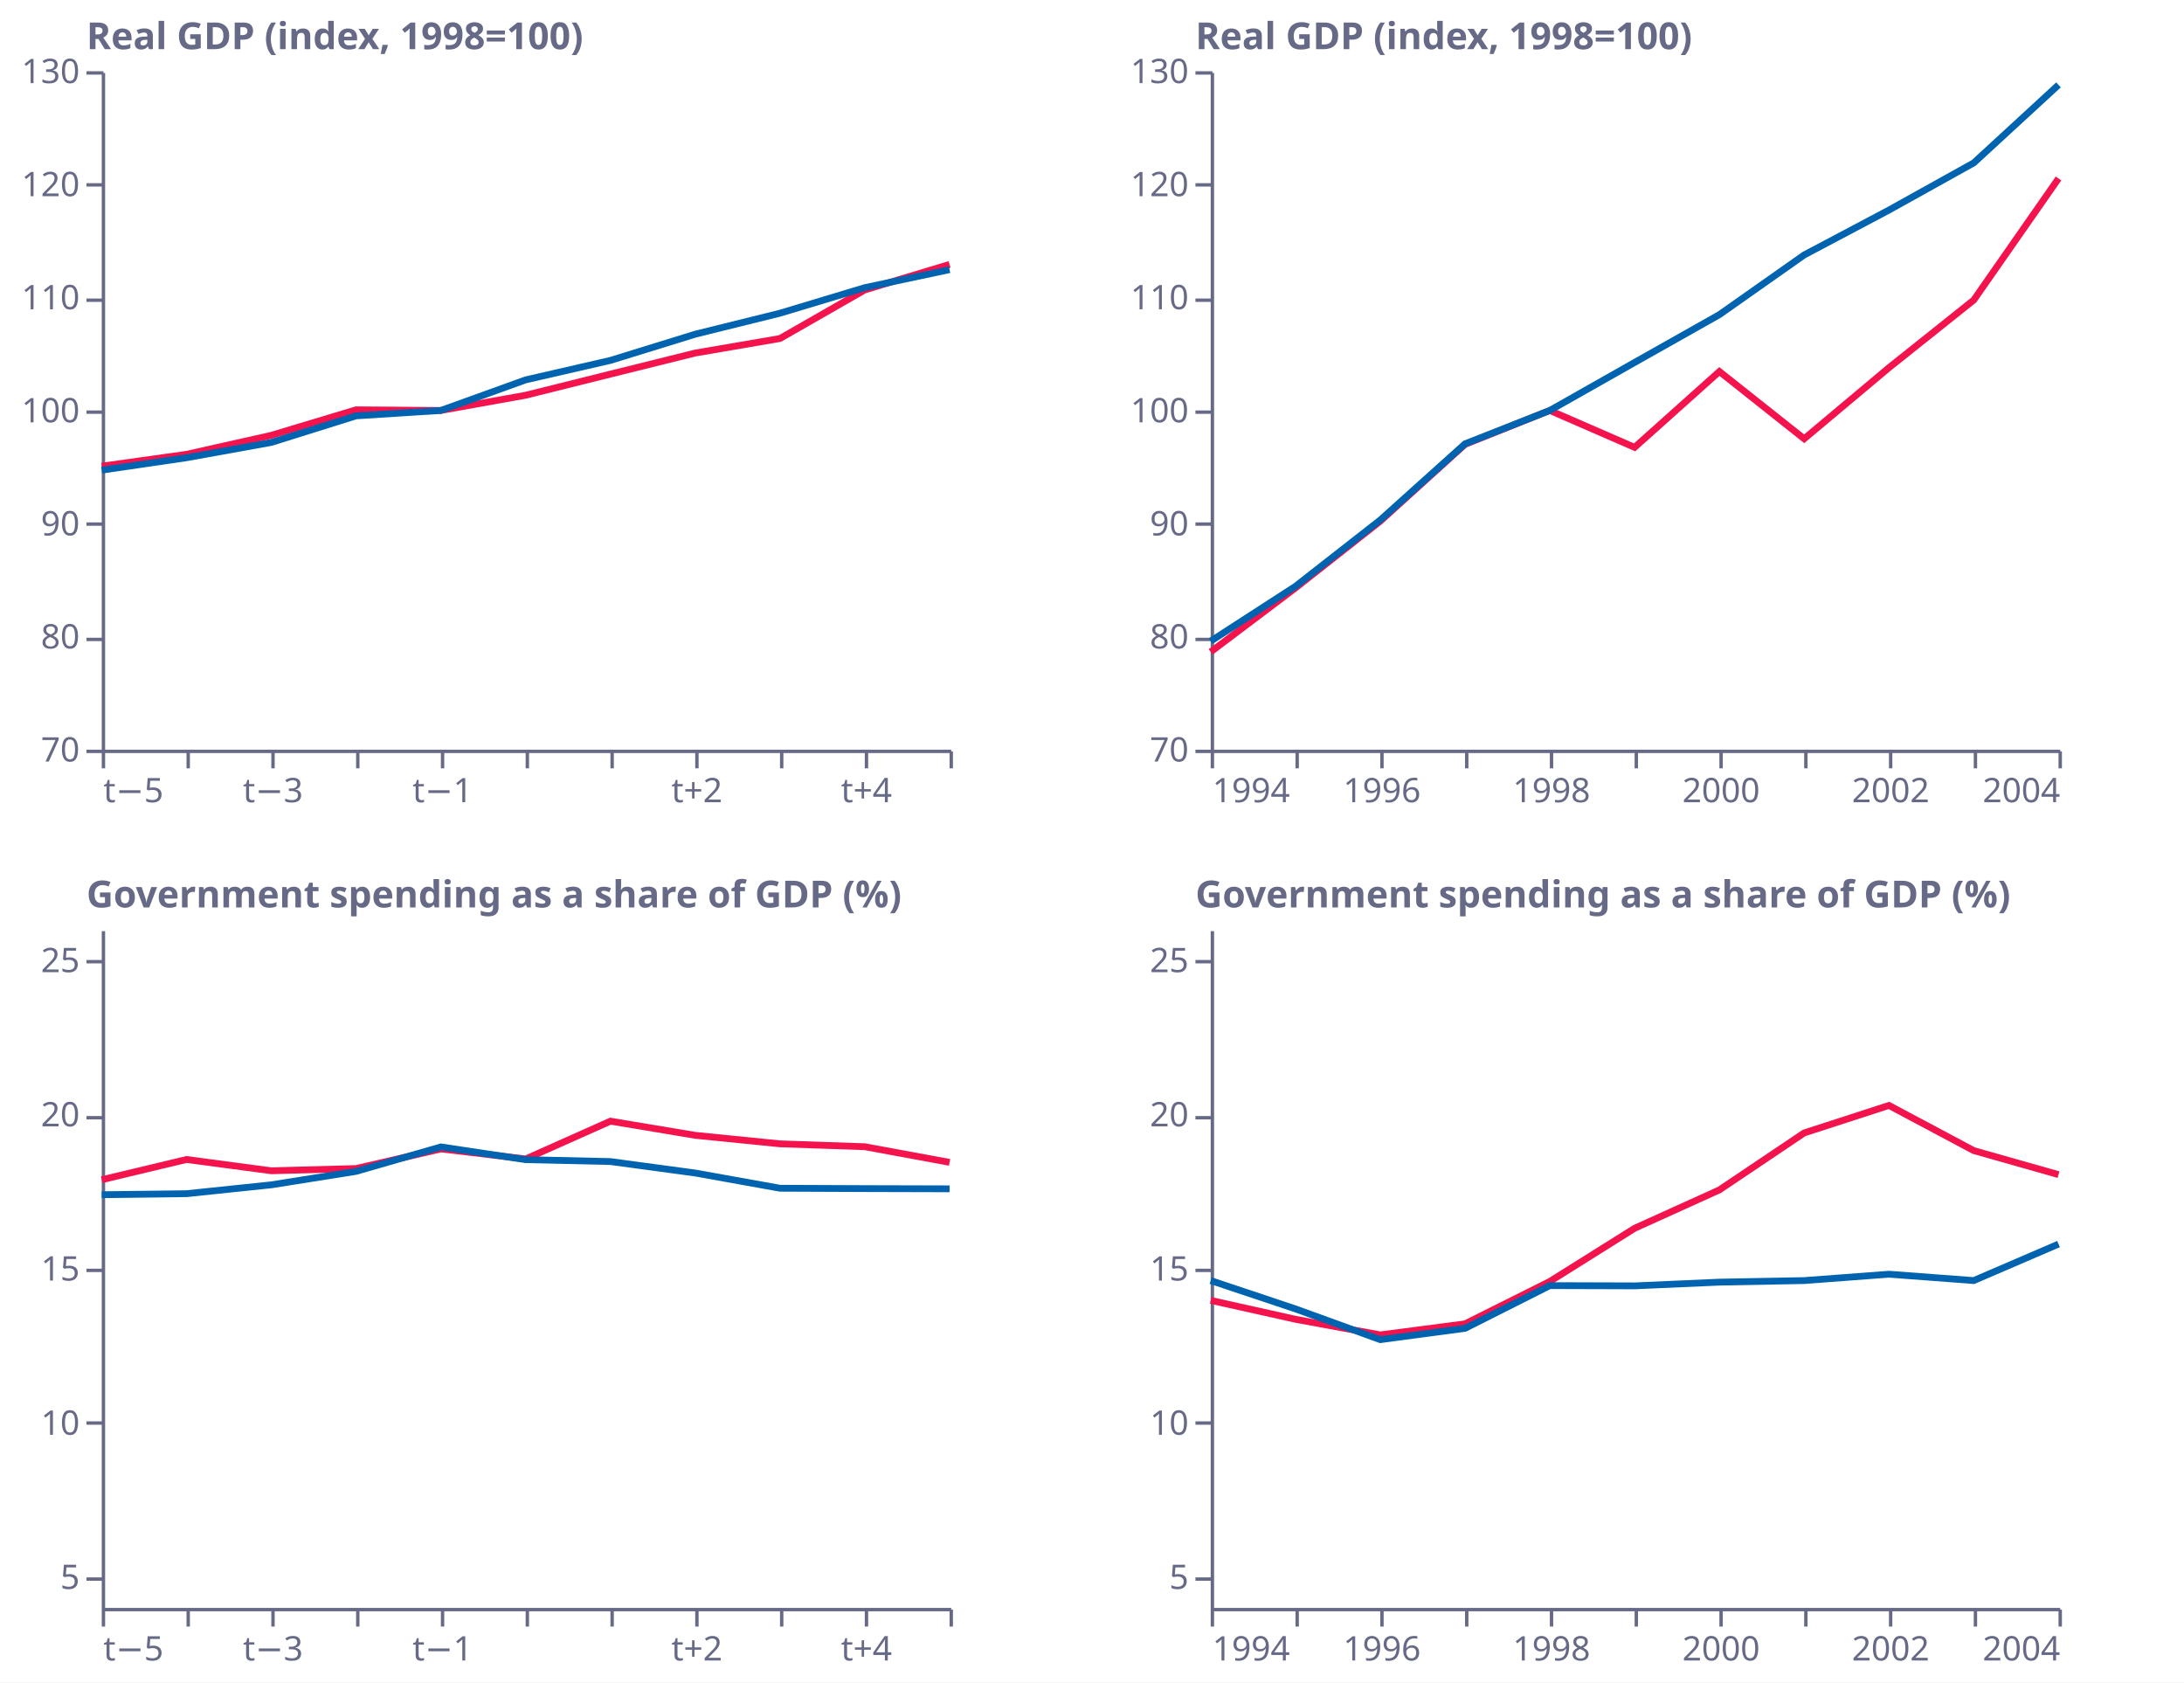
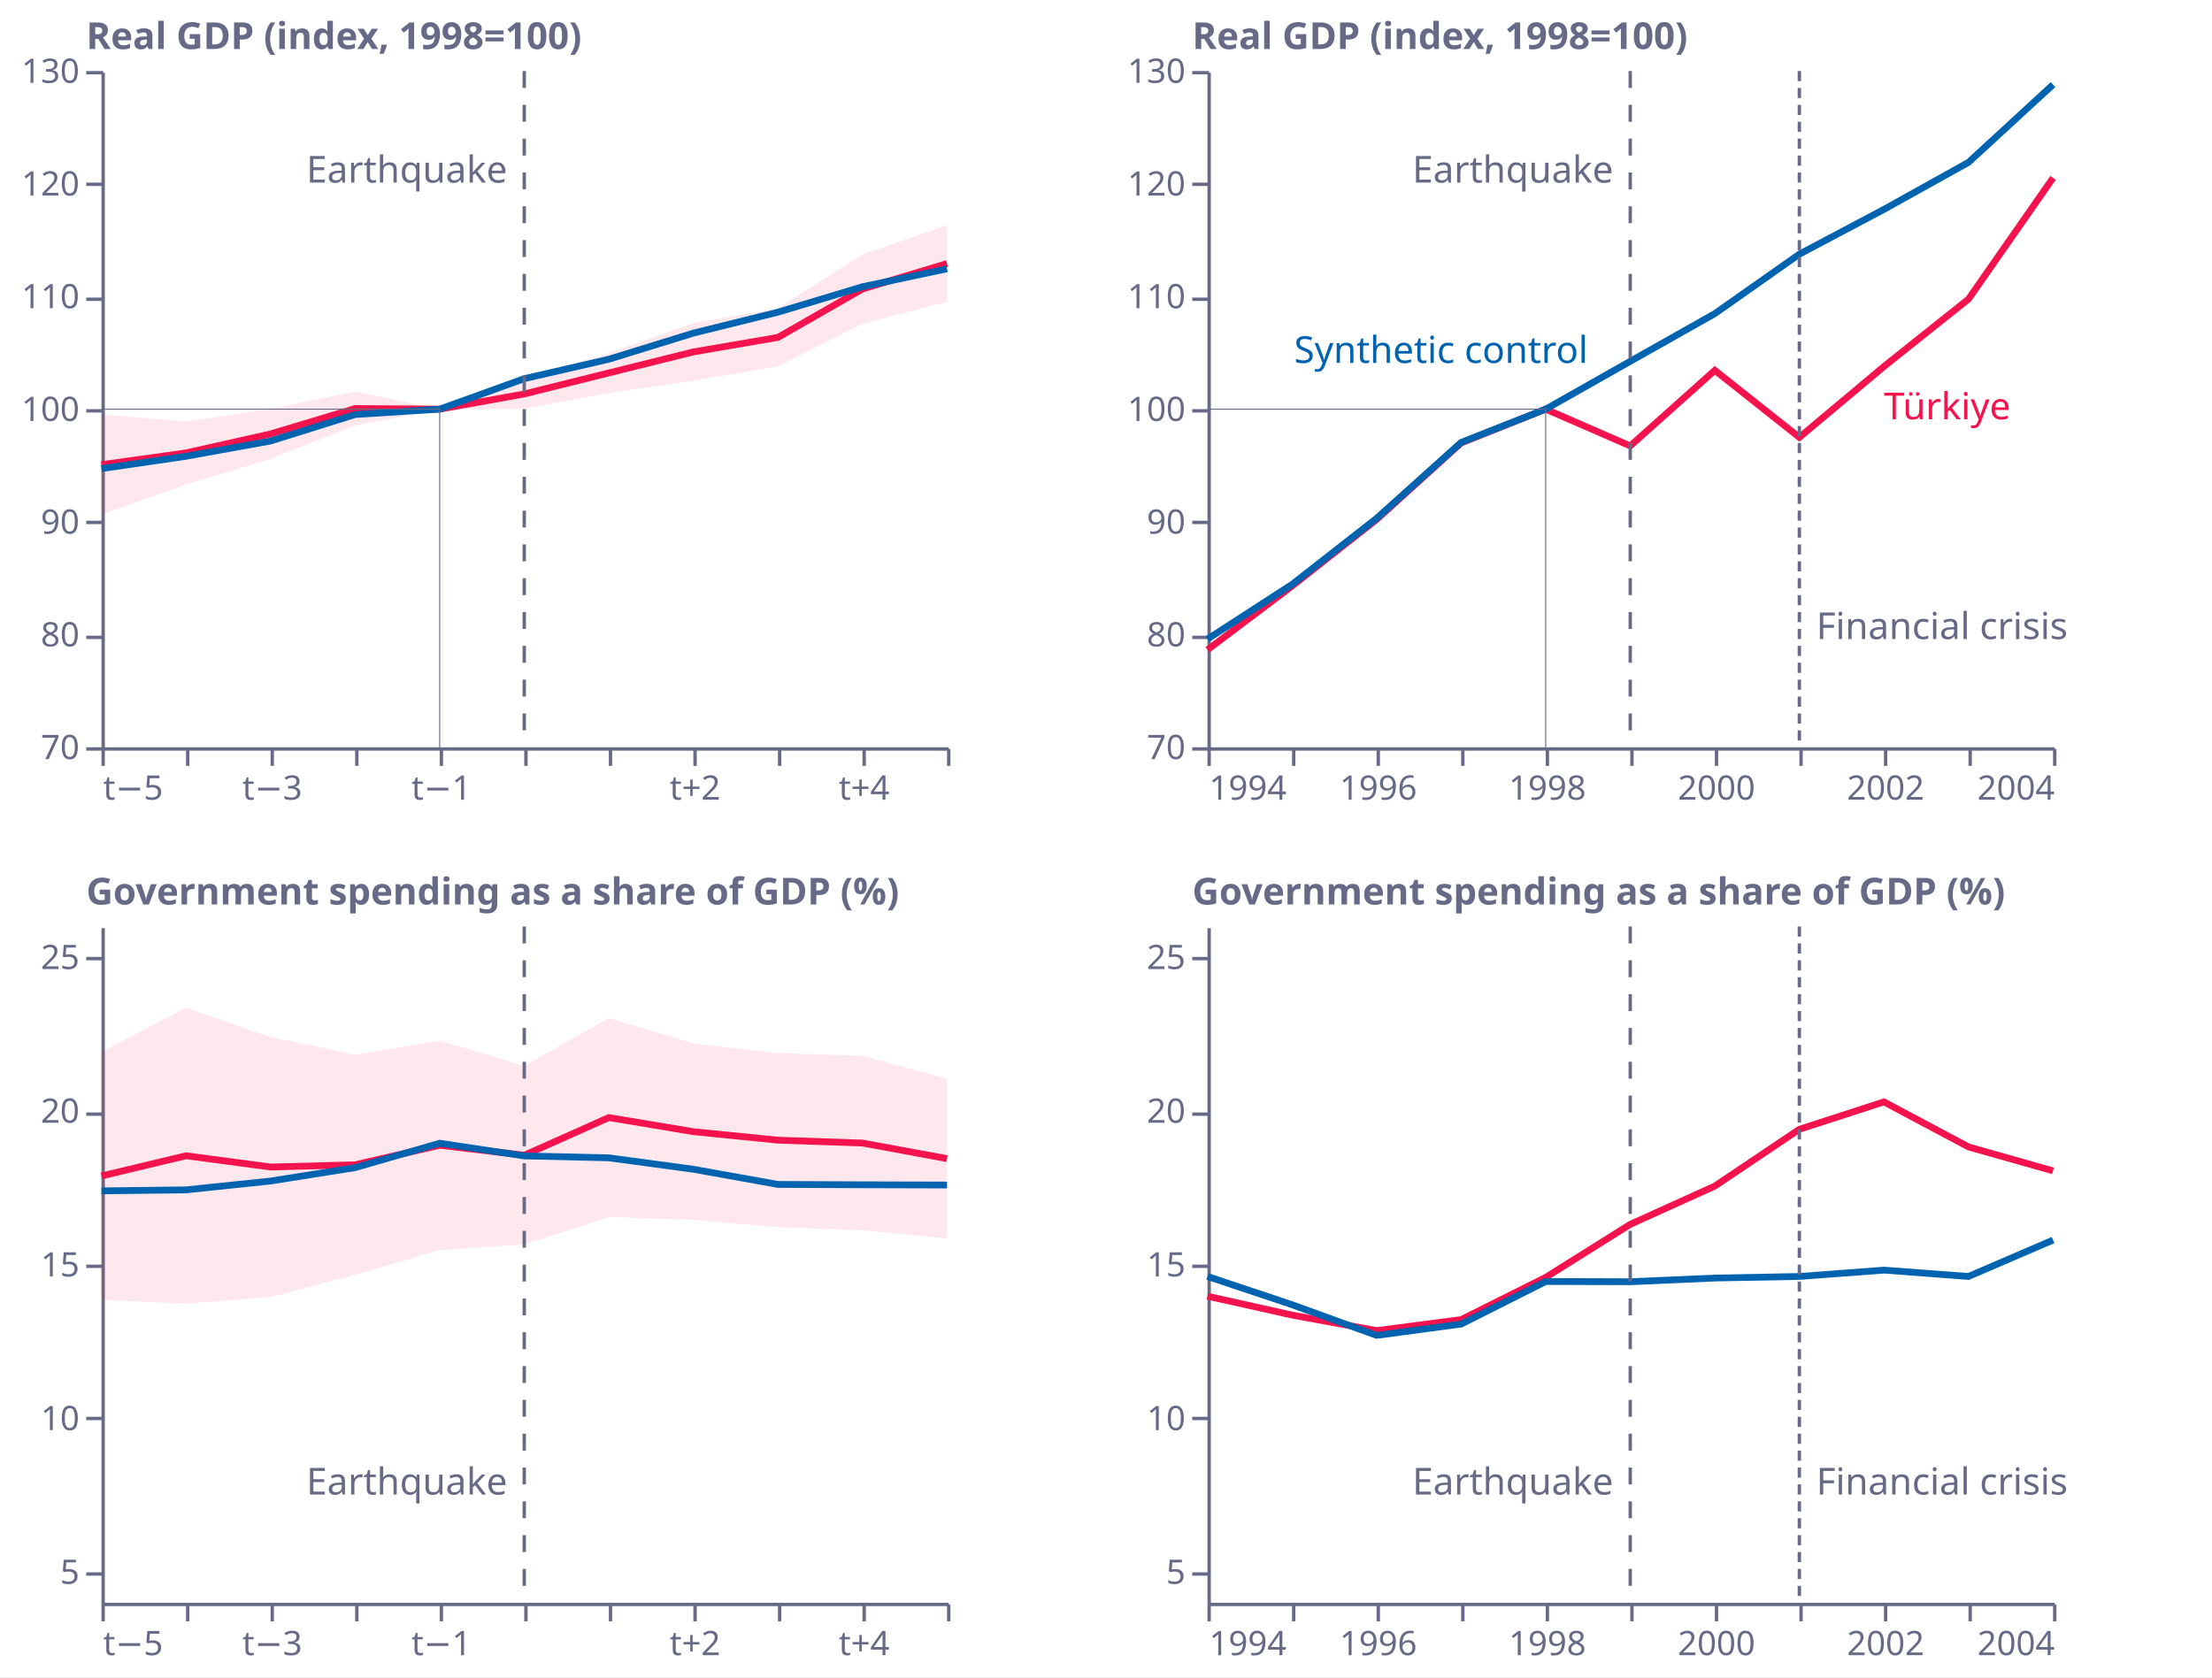
- <svg xmlns="http://www.w3.org/2000/svg" version="1.1" class="marks" width="644" height="496" viewBox="0 0 644 496">
-   <rect width="644" height="496" fill="white" />
+ <svg xmlns="http://www.w3.org/2000/svg" version="1.1" class="marks" width="654" height="496" viewBox="0 0 654 496">
+   <rect width="654" height="496" fill="white" />
  <g fill="none" stroke-miterlimit="10" transform="translate(30,21)">
    <g class="mark-group role-frame root" role="graphics-object" aria-roledescription="group mark container">
      <g transform="translate(0,0)">
        <path class="background" aria-hidden="true" d="M0,0h0v0h0Z" />
        <g>
          <g class="mark-group role-scope concat_0_group" role="graphics-object" aria-roledescription="group mark container">
            <g transform="translate(0,0)">
              <path class="background" aria-hidden="true" d="M0,0h0v0h0Z" />
              <g>
                <g class="mark-group role-scope concat_0_concat_0_group" role="graphics-object" aria-roledescription="group mark container">
                  <g transform="translate(0,0)">
                    <path class="background" aria-hidden="true" d="M0,0h250v200h-250Z" />
                    <g>
                      <g class="mark-group role-axis" role="graphics-symbol" aria-roledescription="axis" aria-label="X-axis for a linear scale with values from −5 to 5">
                        <g transform="translate(0.5,200.5)">
                          <path class="background" aria-hidden="true" d="M0,0h0v0h0Z" pointer-events="none" />
                          <g>
                            <g class="mark-rule role-axis-tick" pointer-events="none">
                              <line transform="translate(0,0)" x2="0" y2="5" stroke="#676A86" stroke-width="1" opacity="1" />
                              <line transform="translate(25,0)" x2="0" y2="5" stroke="#676A86" stroke-width="1" opacity="1" />
                              <line transform="translate(50,0)" x2="0" y2="5" stroke="#676A86" stroke-width="1" opacity="1" />
                              <line transform="translate(75,0)" x2="0" y2="5" stroke="#676A86" stroke-width="1" opacity="1" />
                              <line transform="translate(100,0)" x2="0" y2="5" stroke="#676A86" stroke-width="1" opacity="1" />
                              <line transform="translate(125,0)" x2="0" y2="5" stroke="#676A86" stroke-width="1" opacity="1" />
                              <line transform="translate(150,0)" x2="0" y2="5" stroke="#676A86" stroke-width="1" opacity="1" />
                              <line transform="translate(175,0)" x2="0" y2="5" stroke="#676A86" stroke-width="1" opacity="1" />
                              <line transform="translate(200,0)" x2="0" y2="5" stroke="#676A86" stroke-width="1" opacity="1" />
                              <line transform="translate(225,0)" x2="0" y2="5" stroke="#676A86" stroke-width="1" opacity="1" />
                              <line transform="translate(250,0)" x2="0" y2="5" stroke="#676A86" stroke-width="1" opacity="1" />
                            </g>
                            <g class="mark-text role-axis-label" pointer-events="none">
                              <text text-anchor="start" transform="translate(0,15)" font-family="sans-serif" font-size="10px" fill="#676A86" opacity="1">t−5</text>
                              <text text-anchor="middle" transform="translate(25,15)" font-family="sans-serif" font-size="10px" fill="#676A86" opacity="0">t−4</text>
                              <text text-anchor="middle" transform="translate(50,15)" font-family="sans-serif" font-size="10px" fill="#676A86" opacity="1">t−3</text>
                              <text text-anchor="middle" transform="translate(75,15)" font-family="sans-serif" font-size="10px" fill="#676A86" opacity="0">t−2</text>
                              <text text-anchor="middle" transform="translate(100,15)" font-family="sans-serif" font-size="10px" fill="#676A86" opacity="1">t−1</text>
                              <text text-anchor="middle" transform="translate(125,15)" font-family="sans-serif" font-size="10px" fill="#676A86" opacity="1" />
                              <text text-anchor="middle" transform="translate(150,15)" font-family="sans-serif" font-size="10px" fill="#676A86" opacity="0">t+1</text>
                              <text text-anchor="middle" transform="translate(175,15)" font-family="sans-serif" font-size="10px" fill="#676A86" opacity="1">t+2</text>
                              <text text-anchor="middle" transform="translate(200,15)" font-family="sans-serif" font-size="10px" fill="#676A86" opacity="0">t+3</text>
                              <text text-anchor="middle" transform="translate(225,15)" font-family="sans-serif" font-size="10px" fill="#676A86" opacity="1">t+4</text>
                              <text text-anchor="end" transform="translate(250,15)" font-family="sans-serif" font-size="10px" fill="#676A86" opacity="0">t+5</text>
                            </g>
                            <g class="mark-rule role-axis-domain" pointer-events="none">
                              <line transform="translate(0,0)" x2="250" y2="0" stroke="#676A86" stroke-width="1" opacity="1" />
                            </g>
                          </g>
                          <path class="foreground" aria-hidden="true" d="" pointer-events="none" display="none" />
                        </g>
                      </g>
                      <g class="mark-group role-axis" role="graphics-symbol" aria-roledescription="axis" aria-label="Y-axis titled 'Real GDP (index, 1998=100)' for a linear scale with values from 70 to 130">
                        <g transform="translate(0.5,0.5)">
                          <path class="background" aria-hidden="true" d="M0,0h0v0h0Z" pointer-events="none" />
                          <g>
                            <g class="mark-rule role-axis-tick" pointer-events="none">
                              <line transform="translate(0,200)" x2="-5" y2="0" stroke="#676A86" stroke-width="1" opacity="1" />
                              <line transform="translate(0,167)" x2="-5" y2="0" stroke="#676A86" stroke-width="1" opacity="1" />
                              <line transform="translate(0,133)" x2="-5" y2="0" stroke="#676A86" stroke-width="1" opacity="1" />
                              <line transform="translate(0,100)" x2="-5" y2="0" stroke="#676A86" stroke-width="1" opacity="1" />
                              <line transform="translate(0,67)" x2="-5" y2="0" stroke="#676A86" stroke-width="1" opacity="1" />
                              <line transform="translate(0,33)" x2="-5" y2="0" stroke="#676A86" stroke-width="1" opacity="1" />
                              <line transform="translate(0,0)" x2="-5" y2="0" stroke="#676A86" stroke-width="1" opacity="1" />
                            </g>
                            <g class="mark-text role-axis-label" pointer-events="none">
                              <text text-anchor="end" transform="translate(-7,203)" font-family="sans-serif" font-size="10px" fill="#676A86" opacity="1">70</text>
                              <text text-anchor="end" transform="translate(-7,169.6667)" font-family="sans-serif" font-size="10px" fill="#676A86" opacity="1">80</text>
                              <text text-anchor="end" transform="translate(-7,136.3333)" font-family="sans-serif" font-size="10px" fill="#676A86" opacity="1">90</text>
                              <text text-anchor="end" transform="translate(-7,103)" font-family="sans-serif" font-size="10px" fill="#676A86" opacity="1">100</text>
                              <text text-anchor="end" transform="translate(-7,69.66667)" font-family="sans-serif" font-size="10px" fill="#676A86" opacity="1">110</text>
                              <text text-anchor="end" transform="translate(-7,36.33333)" font-family="sans-serif" font-size="10px" fill="#676A86" opacity="1">120</text>
                              <text text-anchor="end" transform="translate(-7,3)" font-family="sans-serif" font-size="10px" fill="#676A86" opacity="1">130</text>
                            </g>
                            <g class="mark-rule role-axis-domain" pointer-events="none">
                              <line transform="translate(0,200)" x2="0" y2="-200" stroke="#676A86" stroke-width="1" opacity="1" />
                            </g>
                            <g class="mark-text role-axis-title" pointer-events="none">
                              <text text-anchor="start" transform="translate(-5,-7)" font-family="sans-serif" font-size="11px" font-weight="bold" fill="#676A86" opacity="1">Real GDP (index, 1998=100)</text>
                            </g>
                          </g>
                          <path class="foreground" aria-hidden="true" d="" pointer-events="none" display="none" />
                        </g>
                      </g>
-                       <g class="mark-line role-mark concat_0_concat_0_layer_0_marks" role="graphics-object" aria-roledescription="line mark container">
+                       <g class="mark-area role-mark concat_0_concat_0_layer_0_marks" role="graphics-object" aria-roledescription="area mark container">
+                         <path aria-label="d: −5; y1: 90.6307474894; y2: 99.5121886058" role="graphics-symbol" aria-roledescription="area mark" d="M0,131.231L25,122.231L50,114.732L75,104.813L100,100L125,99.898L150,95.179L175,91.624L200,87.362L225,74.698L250,68.282L250,45.599L225,54.241L200,70.214L175,74.52L150,83.396L125,91.13L100,100L75,94.803L50,99.923L25,103.636L0,101.626Z" fill="#F4134D" opacity="0.1" />
+                       </g>
+                       <g class="mark-line role-mark concat_0_concat_0_layer_1_marks" role="graphics-object" aria-roledescription="line mark container">
                        <path aria-label="d: −5; gdpt: 95.0714680476" role="graphics-symbol" aria-roledescription="line mark" d="M0,116.428L25,112.933L50,107.328L75,99.808L100,100L125,95.514L150,89.287L175,83.072L200,78.788L225,64.469L250,56.941" stroke="#F4134D" stroke-width="2" />
                      </g>
-                       <g class="mark-line role-mark concat_0_concat_0_layer_1_marks" role="graphics-object" aria-roledescription="line mark container">
+                       <g class="mark-line role-mark concat_0_concat_0_layer_2_marks" role="graphics-object" aria-roledescription="line mark container">
                        <path aria-label="d: −5; gdps: 94.721930223" role="graphics-symbol" aria-roledescription="line mark" d="M0,117.594L25,113.939L50,109.422L75,101.59L100,100L125,90.985L150,85.244L175,77.52L200,71.328L225,63.8L250,58.488" stroke="#0063AF" stroke-width="2" />
+                       </g>
+                       <g class="mark-rule role-mark concat_0_concat_0_layer_3_marks" role="graphics-object" aria-roledescription="rule mark container">
+                         <line aria-label="d: 0" role="graphics-symbol" aria-roledescription="rule mark" transform="translate(125,0)" x2="0" y2="200" stroke="#676A86" stroke-dasharray="5,5" />
+                       </g>
+                       <g class="mark-text role-mark concat_0_concat_0_layer_4_marks" role="graphics-object" aria-roledescription="text mark container">
+                         <text aria-label="d: 0" role="graphics-symbol" aria-roledescription="text mark" text-anchor="end" transform="translate(120,33)" font-family="sans-serif" font-size="11px" fill="#676A86">Earthquake</text>
+                       </g>
+                       <g class="mark-line role-mark concat_0_concat_0_layer_5_marks" role="graphics-object" aria-roledescription="line mark container">
+                         <path aria-label="x: −5; y: 100" role="graphics-symbol" aria-roledescription="line mark" d="M0,100L100,100L100,200" stroke="#676A86" stroke-width="0.3" />
                      </g>
                    </g>
                    <path class="foreground" aria-hidden="true" d="" display="none" />
                  </g>
                </g>
                <g class="mark-group role-scope concat_0_concat_1_group" role="graphics-object" aria-roledescription="group mark container">
                  <g transform="translate(0,253)">
                    <path class="background" aria-hidden="true" d="M0,0h250v200h-250Z" />
                    <g>
                      <g class="mark-group role-axis" role="graphics-symbol" aria-roledescription="axis" aria-label="X-axis for a linear scale with values from −5 to 5">
                        <g transform="translate(0.5,200.5)">
                          <path class="background" aria-hidden="true" d="M0,0h0v0h0Z" pointer-events="none" />
                          <g>
                            <g class="mark-rule role-axis-tick" pointer-events="none">
                              <line transform="translate(0,0)" x2="0" y2="5" stroke="#676A86" stroke-width="1" opacity="1" />
                              <line transform="translate(25,0)" x2="0" y2="5" stroke="#676A86" stroke-width="1" opacity="1" />
                              <line transform="translate(50,0)" x2="0" y2="5" stroke="#676A86" stroke-width="1" opacity="1" />
                              <line transform="translate(75,0)" x2="0" y2="5" stroke="#676A86" stroke-width="1" opacity="1" />
                              <line transform="translate(100,0)" x2="0" y2="5" stroke="#676A86" stroke-width="1" opacity="1" />
                              <line transform="translate(125,0)" x2="0" y2="5" stroke="#676A86" stroke-width="1" opacity="1" />
                              <line transform="translate(150,0)" x2="0" y2="5" stroke="#676A86" stroke-width="1" opacity="1" />
                              <line transform="translate(175,0)" x2="0" y2="5" stroke="#676A86" stroke-width="1" opacity="1" />
                              <line transform="translate(200,0)" x2="0" y2="5" stroke="#676A86" stroke-width="1" opacity="1" />
                              <line transform="translate(225,0)" x2="0" y2="5" stroke="#676A86" stroke-width="1" opacity="1" />
                              <line transform="translate(250,0)" x2="0" y2="5" stroke="#676A86" stroke-width="1" opacity="1" />
                            </g>
                            <g class="mark-text role-axis-label" pointer-events="none">
                              <text text-anchor="start" transform="translate(0,15)" font-family="sans-serif" font-size="10px" fill="#676A86" opacity="1">t−5</text>
                              <text text-anchor="middle" transform="translate(25,15)" font-family="sans-serif" font-size="10px" fill="#676A86" opacity="0">t−4</text>
                              <text text-anchor="middle" transform="translate(50,15)" font-family="sans-serif" font-size="10px" fill="#676A86" opacity="1">t−3</text>
                              <text text-anchor="middle" transform="translate(75,15)" font-family="sans-serif" font-size="10px" fill="#676A86" opacity="0">t−2</text>
                              <text text-anchor="middle" transform="translate(100,15)" font-family="sans-serif" font-size="10px" fill="#676A86" opacity="1">t−1</text>
                              <text text-anchor="middle" transform="translate(125,15)" font-family="sans-serif" font-size="10px" fill="#676A86" opacity="1" />
                              <text text-anchor="middle" transform="translate(150,15)" font-family="sans-serif" font-size="10px" fill="#676A86" opacity="0">t+1</text>
                              <text text-anchor="middle" transform="translate(175,15)" font-family="sans-serif" font-size="10px" fill="#676A86" opacity="1">t+2</text>
                              <text text-anchor="middle" transform="translate(200,15)" font-family="sans-serif" font-size="10px" fill="#676A86" opacity="0">t+3</text>
                              <text text-anchor="middle" transform="translate(225,15)" font-family="sans-serif" font-size="10px" fill="#676A86" opacity="1">t+4</text>
                              <text text-anchor="end" transform="translate(250,15)" font-family="sans-serif" font-size="10px" fill="#676A86" opacity="0">t+5</text>
                            </g>
                            <g class="mark-rule role-axis-domain" pointer-events="none">
                              <line transform="translate(0,0)" x2="250" y2="0" stroke="#676A86" stroke-width="1" opacity="1" />
                            </g>
                          </g>
                          <path class="foreground" aria-hidden="true" d="" pointer-events="none" display="none" />
                        </g>
                      </g>
                      <g class="mark-group role-axis" role="graphics-symbol" aria-roledescription="axis" aria-label="Y-axis titled 'Government spending as a share of GDP (%)' for a linear scale with values from 4 to 26">
                        <g transform="translate(0.5,0.5)">
                          <path class="background" aria-hidden="true" d="M0,0h0v0h0Z" pointer-events="none" />
                          <g>
                            <g class="mark-rule role-axis-tick" pointer-events="none">
                              <line transform="translate(0,191)" x2="-5" y2="0" stroke="#676A86" stroke-width="1" opacity="1" />
                              <line transform="translate(0,145)" x2="-5" y2="0" stroke="#676A86" stroke-width="1" opacity="1" />
                              <line transform="translate(0,100)" x2="-5" y2="0" stroke="#676A86" stroke-width="1" opacity="1" />
                              <line transform="translate(0,55)" x2="-5" y2="0" stroke="#676A86" stroke-width="1" opacity="1" />
                              <line transform="translate(0,9)" x2="-5" y2="0" stroke="#676A86" stroke-width="1" opacity="1" />
                            </g>
                            <g class="mark-text role-axis-label" pointer-events="none">
                              <text text-anchor="end" transform="translate(-7,193.9091)" font-family="sans-serif" font-size="10px" fill="#676A86" opacity="1">5</text>
                              <text text-anchor="end" transform="translate(-7,148.4545)" font-family="sans-serif" font-size="10px" fill="#676A86" opacity="1">10</text>
                              <text text-anchor="end" transform="translate(-7,103)" font-family="sans-serif" font-size="10px" fill="#676A86" opacity="1">15</text>
                              <text text-anchor="end" transform="translate(-7,57.54545)" font-family="sans-serif" font-size="10px" fill="#676A86" opacity="1">20</text>
                              <text text-anchor="end" transform="translate(-7,12.09091)" font-family="sans-serif" font-size="10px" fill="#676A86" opacity="1">25</text>
                            </g>
                            <g class="mark-rule role-axis-domain" pointer-events="none">
                              <line transform="translate(0,200)" x2="0" y2="-200" stroke="#676A86" stroke-width="1" opacity="1" />
                            </g>
                            <g class="mark-text role-axis-title" pointer-events="none">
                              <text text-anchor="start" transform="translate(-5,-7)" font-family="sans-serif" font-size="11px" font-weight="bold" fill="#676A86" opacity="1">Government spending as a share of GDP (%)</text>
                            </g>
                          </g>
                          <path class="foreground" aria-hidden="true" d="" pointer-events="none" display="none" />
                        </g>
                      </g>
-                       <g class="mark-line role-mark concat_0_concat_1_layer_0_marks" role="graphics-object" aria-roledescription="line mark container">
+                       <g class="mark-area role-mark concat_0_concat_1_layer_0_marks" role="graphics-object" aria-roledescription="area mark container">
+                         <path aria-label="d: −5; y3: 13.8469737023; y4: 21.9212759286" role="graphics-symbol" aria-roledescription="area mark" d="M0,110.482L25,111.517L50,109.579L75,103.003L100,95.67L125,94.069L150,85.935L175,86.771L200,88.928L225,89.857L250,92.266L250,45.044L225,38.237L200,37.462L175,34.601L150,27.087L125,41.255L100,33.72L75,37.944L50,32.698L25,24.097L0,37.079Z" fill="#F4134D" opacity="0.1" />
+                       </g>
+                       <g class="mark-line role-mark concat_0_concat_1_layer_1_marks" role="graphics-object" aria-roledescription="line mark container">
                        <path aria-label="d: −5; govt: 17.8841248155" role="graphics-symbol" aria-roledescription="line mark" d="M0,73.781L25,67.807L50,71.138L75,70.474L100,64.695L125,67.662L150,56.511L175,60.686L200,63.195L225,64.047L250,68.655" stroke="#F4134D" stroke-width="2" />
                      </g>
-                       <g class="mark-line role-mark concat_0_concat_1_layer_1_marks" role="graphics-object" aria-roledescription="line mark container">
+                       <g class="mark-line role-mark concat_0_concat_1_layer_2_marks" role="graphics-object" aria-roledescription="line mark container">
                        <path aria-label="d: −5; govs: 17.3989981413" role="graphics-symbol" aria-roledescription="line mark" d="M0,78.191L25,77.891L50,75.281L75,71.315L100,64.106L125,67.857L150,68.419L175,71.796L200,76.286L225,76.39L250,76.456" stroke="#0063AF" stroke-width="2" />
+                       </g>
+                       <g class="mark-rule role-mark concat_0_concat_1_layer_3_marks" role="graphics-object" aria-roledescription="rule mark container">
+                         <line aria-label="d: 0" role="graphics-symbol" aria-roledescription="rule mark" transform="translate(125,0)" x2="0" y2="200" stroke="#676A86" stroke-dasharray="5,5" />
+                       </g>
+                       <g class="mark-text role-mark concat_0_concat_1_layer_4_marks" role="graphics-object" aria-roledescription="text mark container">
+                         <text aria-label="d: 0" role="graphics-symbol" aria-roledescription="text mark" text-anchor="end" transform="translate(120,168)" font-family="sans-serif" font-size="11px" fill="#676A86">Earthquake</text>
                      </g>
                    </g>
                    <path class="foreground" aria-hidden="true" d="" display="none" />
                  </g>
                </g>
              </g>
              <path class="foreground" aria-hidden="true" d="" display="none" />
            </g>
          </g>
          <g class="mark-group role-scope concat_1_group" role="graphics-object" aria-roledescription="group mark container">
            <g transform="translate(327,0)">
              <path class="background" aria-hidden="true" d="M0,0h0v0h0Z" />
              <g>
                <g class="mark-group role-scope concat_1_concat_0_group" role="graphics-object" aria-roledescription="group mark container">
                  <g transform="translate(0,0)">
                    <path class="background" aria-hidden="true" d="M0,0h250v200h-250Z" />
                    <g>
                      <g class="mark-group role-axis" role="graphics-symbol" aria-roledescription="axis" aria-label="X-axis for a linear scale with values from 1994 to 2004">
                        <g transform="translate(0.5,200.5)">
                          <path class="background" aria-hidden="true" d="M0,0h0v0h0Z" pointer-events="none" />
                          <g>
                            <g class="mark-rule role-axis-tick" pointer-events="none">
                              <line transform="translate(0,0)" x2="0" y2="5" stroke="#676A86" stroke-width="1" opacity="1" />
                              <line transform="translate(25,0)" x2="0" y2="5" stroke="#676A86" stroke-width="1" opacity="1" />
                              <line transform="translate(50,0)" x2="0" y2="5" stroke="#676A86" stroke-width="1" opacity="1" />
                              <line transform="translate(75,0)" x2="0" y2="5" stroke="#676A86" stroke-width="1" opacity="1" />
                              <line transform="translate(100,0)" x2="0" y2="5" stroke="#676A86" stroke-width="1" opacity="1" />
                              <line transform="translate(125,0)" x2="0" y2="5" stroke="#676A86" stroke-width="1" opacity="1" />
                              <line transform="translate(150,0)" x2="0" y2="5" stroke="#676A86" stroke-width="1" opacity="1" />
                              <line transform="translate(175,0)" x2="0" y2="5" stroke="#676A86" stroke-width="1" opacity="1" />
                              <line transform="translate(200,0)" x2="0" y2="5" stroke="#676A86" stroke-width="1" opacity="1" />
                              <line transform="translate(225,0)" x2="0" y2="5" stroke="#676A86" stroke-width="1" opacity="1" />
                              <line transform="translate(250,0)" x2="0" y2="5" stroke="#676A86" stroke-width="1" opacity="1" />
                            </g>
                            <g class="mark-text role-axis-label" pointer-events="none">
                              <text text-anchor="start" transform="translate(0,15)" font-family="sans-serif" font-size="10px" fill="#676A86" opacity="1">1994</text>
                              <text text-anchor="middle" transform="translate(25,15)" font-family="sans-serif" font-size="10px" fill="#676A86" opacity="0">1995</text>
                              <text text-anchor="middle" transform="translate(50,15)" font-family="sans-serif" font-size="10px" fill="#676A86" opacity="1">1996</text>
                              <text text-anchor="middle" transform="translate(75,15)" font-family="sans-serif" font-size="10px" fill="#676A86" opacity="0">1997</text>
                              <text text-anchor="middle" transform="translate(100,15)" font-family="sans-serif" font-size="10px" fill="#676A86" opacity="1">1998</text>
-                               <text text-anchor="middle" transform="translate(125,15)" font-family="sans-serif" font-size="10px" fill="#676A86" opacity="0">1999</text>
+                               <text text-anchor="middle" transform="translate(125,15)" font-family="sans-serif" font-size="10px" fill="#676A86" opacity="0">r</text>
                              <text text-anchor="middle" transform="translate(150,15)" font-family="sans-serif" font-size="10px" fill="#676A86" opacity="1">2000</text>
                              <text text-anchor="middle" transform="translate(175,15)" font-family="sans-serif" font-size="10px" fill="#676A86" opacity="0">2001</text>
                              <text text-anchor="middle" transform="translate(200,15)" font-family="sans-serif" font-size="10px" fill="#676A86" opacity="1">2002</text>
                              <text text-anchor="middle" transform="translate(225,15)" font-family="sans-serif" font-size="10px" fill="#676A86" opacity="0">2003</text>
                              <text text-anchor="end" transform="translate(250,15)" font-family="sans-serif" font-size="10px" fill="#676A86" opacity="1">2004</text>
                            </g>
                            <g class="mark-rule role-axis-domain" pointer-events="none">
                              <line transform="translate(0,0)" x2="250" y2="0" stroke="#676A86" stroke-width="1" opacity="1" />
                            </g>
                          </g>
                          <path class="foreground" aria-hidden="true" d="" pointer-events="none" display="none" />
                        </g>
                      </g>
                      <g class="mark-group role-axis" role="graphics-symbol" aria-roledescription="axis" aria-label="Y-axis titled 'Real GDP (index, 1998=100)' for a linear scale with values from 70 to 130">
                        <g transform="translate(0.5,0.5)">
                          <path class="background" aria-hidden="true" d="M0,0h0v0h0Z" pointer-events="none" />
                          <g>
                            <g class="mark-rule role-axis-tick" pointer-events="none">
                              <line transform="translate(0,200)" x2="-5" y2="0" stroke="#676A86" stroke-width="1" opacity="1" />
                              <line transform="translate(0,167)" x2="-5" y2="0" stroke="#676A86" stroke-width="1" opacity="1" />
                              <line transform="translate(0,133)" x2="-5" y2="0" stroke="#676A86" stroke-width="1" opacity="1" />
                              <line transform="translate(0,100)" x2="-5" y2="0" stroke="#676A86" stroke-width="1" opacity="1" />
                              <line transform="translate(0,67)" x2="-5" y2="0" stroke="#676A86" stroke-width="1" opacity="1" />
                              <line transform="translate(0,33)" x2="-5" y2="0" stroke="#676A86" stroke-width="1" opacity="1" />
                              <line transform="translate(0,0)" x2="-5" y2="0" stroke="#676A86" stroke-width="1" opacity="1" />
                            </g>
                            <g class="mark-text role-axis-label" pointer-events="none">
                              <text text-anchor="end" transform="translate(-7,203)" font-family="sans-serif" font-size="10px" fill="#676A86" opacity="1">70</text>
                              <text text-anchor="end" transform="translate(-7,169.6667)" font-family="sans-serif" font-size="10px" fill="#676A86" opacity="1">80</text>
                              <text text-anchor="end" transform="translate(-7,136.3333)" font-family="sans-serif" font-size="10px" fill="#676A86" opacity="1">90</text>
                              <text text-anchor="end" transform="translate(-7,103)" font-family="sans-serif" font-size="10px" fill="#676A86" opacity="1">100</text>
                              <text text-anchor="end" transform="translate(-7,69.66667)" font-family="sans-serif" font-size="10px" fill="#676A86" opacity="1">110</text>
                              <text text-anchor="end" transform="translate(-7,36.33333)" font-family="sans-serif" font-size="10px" fill="#676A86" opacity="1">120</text>
                              <text text-anchor="end" transform="translate(-7,3)" font-family="sans-serif" font-size="10px" fill="#676A86" opacity="1">130</text>
                            </g>
                            <g class="mark-rule role-axis-domain" pointer-events="none">
                              <line transform="translate(0,200)" x2="0" y2="-200" stroke="#676A86" stroke-width="1" opacity="1" />
                            </g>
                            <g class="mark-text role-axis-title" pointer-events="none">
                              <text text-anchor="start" transform="translate(-5,-7)" font-family="sans-serif" font-size="11px" font-weight="bold" fill="#676A86" opacity="1">Real GDP (index, 1998=100)</text>
                            </g>
                          </g>
                          <path class="foreground" aria-hidden="true" d="" pointer-events="none" display="none" />
                        </g>
                      </g>
                      <g class="mark-line role-mark concat_1_concat_0_layer_0_marks" role="graphics-object" aria-roledescription="line mark container">
                        <path aria-label="year: 1994; gdpt: 78.6477393772" role="graphics-symbol" aria-roledescription="line mark" d="M0,171.174L25,152.322L50,132.636L75,109.997L100,100L125,110.877L150,88.521L175,108.347L200,87.393L225,67.456L250,31.615" stroke="#F4134D" stroke-width="2" />
                      </g>
                      <g class="mark-line role-mark concat_1_concat_0_layer_1_marks" role="graphics-object" aria-roledescription="line mark container">
                        <path aria-label="year: 1994; gdps: 79.5985295876" role="graphics-symbol" aria-roledescription="line mark" d="M0,168.005L25,151.84L50,132.298L75,109.841L100,100L125,85.851L150,71.753L175,54.161L200,40.927L225,27.018L250,4.024" stroke="#0063AF" stroke-width="2" />
+                       </g>
+                       <g class="mark-rule role-mark concat_1_concat_0_layer_2_marks" role="graphics-object" aria-roledescription="rule mark container">
+                         <line aria-label="year: 1999" role="graphics-symbol" aria-roledescription="rule mark" transform="translate(125,0)" x2="0" y2="200" stroke="#676A86" stroke-dasharray="5,5" />
+                       </g>
+                       <g class="mark-text role-mark concat_1_concat_0_layer_3_marks" role="graphics-object" aria-roledescription="text mark container">
+                         <text aria-label="year: 1999" role="graphics-symbol" aria-roledescription="text mark" text-anchor="end" transform="translate(120,33)" font-family="sans-serif" font-size="11px" fill="#676A86">Earthquake</text>
+                       </g>
+                       <g class="mark-rule role-mark concat_1_concat_0_layer_4_marks" role="graphics-object" aria-roledescription="rule mark container">
+                         <line aria-label="year: 2001" role="graphics-symbol" aria-roledescription="rule mark" transform="translate(175,0)" x2="0" y2="200" stroke="#676A86" stroke-dasharray="3,2" />
+                       </g>
+                       <g class="mark-text role-mark concat_1_concat_0_layer_5_marks" role="graphics-object" aria-roledescription="text mark container">
+                         <text aria-label="year: 2001" role="graphics-symbol" aria-roledescription="text mark" text-anchor="start" transform="translate(180,168)" font-family="sans-serif" font-size="11px" fill="#676A86">Financial crisis</text>
+                       </g>
+                       <g class="mark-text role-mark concat_1_concat_0_layer_6_marks" role="graphics-object" aria-roledescription="text mark container">
+                         <text aria-label="t: Türkiye; x: 2002; y: 100" role="graphics-symbol" aria-roledescription="text mark" text-anchor="start" transform="translate(200,103)" font-family="sans-serif" font-size="11px" fill="#F4134D">Türkiye</text>
+                       </g>
+                       <g class="mark-text role-mark concat_1_concat_0_layer_7_marks" role="graphics-object" aria-roledescription="text mark container">
+                         <text aria-label="t: Synthetic control; x: 1998.5; y: 105" role="graphics-symbol" aria-roledescription="text mark" text-anchor="end" transform="translate(112.5,86.33333)" font-family="sans-serif" font-size="11px" fill="#0063AF">Synthetic control</text>
+                       </g>
+                       <g class="mark-line role-mark concat_1_concat_0_layer_8_marks" role="graphics-object" aria-roledescription="line mark container">
+                         <path aria-label="x: 1994; y: 100" role="graphics-symbol" aria-roledescription="line mark" d="M0,100L100,100L100,200" stroke="#676A86" stroke-width="0.3" />
                      </g>
                    </g>
                    <path class="foreground" aria-hidden="true" d="" display="none" />
                  </g>
                </g>
                <g class="mark-group role-scope concat_1_concat_1_group" role="graphics-object" aria-roledescription="group mark container">
                  <g transform="translate(0,253)">
                    <path class="background" aria-hidden="true" d="M0,0h250v200h-250Z" />
                    <g>
                      <g class="mark-group role-axis" role="graphics-symbol" aria-roledescription="axis" aria-label="X-axis for a linear scale with values from 1994 to 2004">
                        <g transform="translate(0.5,200.5)">
                          <path class="background" aria-hidden="true" d="M0,0h0v0h0Z" pointer-events="none" />
                          <g>
                            <g class="mark-rule role-axis-tick" pointer-events="none">
                              <line transform="translate(0,0)" x2="0" y2="5" stroke="#676A86" stroke-width="1" opacity="1" />
                              <line transform="translate(25,0)" x2="0" y2="5" stroke="#676A86" stroke-width="1" opacity="1" />
                              <line transform="translate(50,0)" x2="0" y2="5" stroke="#676A86" stroke-width="1" opacity="1" />
                              <line transform="translate(75,0)" x2="0" y2="5" stroke="#676A86" stroke-width="1" opacity="1" />
                              <line transform="translate(100,0)" x2="0" y2="5" stroke="#676A86" stroke-width="1" opacity="1" />
                              <line transform="translate(125,0)" x2="0" y2="5" stroke="#676A86" stroke-width="1" opacity="1" />
                              <line transform="translate(150,0)" x2="0" y2="5" stroke="#676A86" stroke-width="1" opacity="1" />
                              <line transform="translate(175,0)" x2="0" y2="5" stroke="#676A86" stroke-width="1" opacity="1" />
                              <line transform="translate(200,0)" x2="0" y2="5" stroke="#676A86" stroke-width="1" opacity="1" />
                              <line transform="translate(225,0)" x2="0" y2="5" stroke="#676A86" stroke-width="1" opacity="1" />
                              <line transform="translate(250,0)" x2="0" y2="5" stroke="#676A86" stroke-width="1" opacity="1" />
                            </g>
                            <g class="mark-text role-axis-label" pointer-events="none">
                              <text text-anchor="start" transform="translate(0,15)" font-family="sans-serif" font-size="10px" fill="#676A86" opacity="1">1994</text>
                              <text text-anchor="middle" transform="translate(25,15)" font-family="sans-serif" font-size="10px" fill="#676A86" opacity="0">1995</text>
                              <text text-anchor="middle" transform="translate(50,15)" font-family="sans-serif" font-size="10px" fill="#676A86" opacity="1">1996</text>
                              <text text-anchor="middle" transform="translate(75,15)" font-family="sans-serif" font-size="10px" fill="#676A86" opacity="0">1997</text>
                              <text text-anchor="middle" transform="translate(100,15)" font-family="sans-serif" font-size="10px" fill="#676A86" opacity="1">1998</text>
-                               <text text-anchor="middle" transform="translate(125,15)" font-family="sans-serif" font-size="10px" fill="#676A86" opacity="0">1999</text>
+                               <text text-anchor="middle" transform="translate(125,15)" font-family="sans-serif" font-size="10px" fill="#676A86" opacity="0">r</text>
                              <text text-anchor="middle" transform="translate(150,15)" font-family="sans-serif" font-size="10px" fill="#676A86" opacity="1">2000</text>
                              <text text-anchor="middle" transform="translate(175,15)" font-family="sans-serif" font-size="10px" fill="#676A86" opacity="0">2001</text>
                              <text text-anchor="middle" transform="translate(200,15)" font-family="sans-serif" font-size="10px" fill="#676A86" opacity="1">2002</text>
                              <text text-anchor="middle" transform="translate(225,15)" font-family="sans-serif" font-size="10px" fill="#676A86" opacity="0">2003</text>
                              <text text-anchor="end" transform="translate(250,15)" font-family="sans-serif" font-size="10px" fill="#676A86" opacity="1">2004</text>
                            </g>
                            <g class="mark-rule role-axis-domain" pointer-events="none">
                              <line transform="translate(0,0)" x2="250" y2="0" stroke="#676A86" stroke-width="1" opacity="1" />
                            </g>
                          </g>
                          <path class="foreground" aria-hidden="true" d="" pointer-events="none" display="none" />
                        </g>
                      </g>
                      <g class="mark-group role-axis" role="graphics-symbol" aria-roledescription="axis" aria-label="Y-axis titled 'Government spending as a share of GDP (%)' for a linear scale with values from 4 to 26">
                        <g transform="translate(0.5,0.5)">
                          <path class="background" aria-hidden="true" d="M0,0h0v0h0Z" pointer-events="none" />
                          <g>
                            <g class="mark-rule role-axis-tick" pointer-events="none">
                              <line transform="translate(0,191)" x2="-5" y2="0" stroke="#676A86" stroke-width="1" opacity="1" />
                              <line transform="translate(0,145)" x2="-5" y2="0" stroke="#676A86" stroke-width="1" opacity="1" />
                              <line transform="translate(0,100)" x2="-5" y2="0" stroke="#676A86" stroke-width="1" opacity="1" />
                              <line transform="translate(0,55)" x2="-5" y2="0" stroke="#676A86" stroke-width="1" opacity="1" />
                              <line transform="translate(0,9)" x2="-5" y2="0" stroke="#676A86" stroke-width="1" opacity="1" />
                            </g>
                            <g class="mark-text role-axis-label" pointer-events="none">
                              <text text-anchor="end" transform="translate(-7,193.9091)" font-family="sans-serif" font-size="10px" fill="#676A86" opacity="1">5</text>
                              <text text-anchor="end" transform="translate(-7,148.4545)" font-family="sans-serif" font-size="10px" fill="#676A86" opacity="1">10</text>
                              <text text-anchor="end" transform="translate(-7,103)" font-family="sans-serif" font-size="10px" fill="#676A86" opacity="1">15</text>
                              <text text-anchor="end" transform="translate(-7,57.54545)" font-family="sans-serif" font-size="10px" fill="#676A86" opacity="1">20</text>
                              <text text-anchor="end" transform="translate(-7,12.09091)" font-family="sans-serif" font-size="10px" fill="#676A86" opacity="1">25</text>
                            </g>
                            <g class="mark-rule role-axis-domain" pointer-events="none">
                              <line transform="translate(0,200)" x2="0" y2="-200" stroke="#676A86" stroke-width="1" opacity="1" />
                            </g>
                            <g class="mark-text role-axis-title" pointer-events="none">
                              <text text-anchor="start" transform="translate(-5,-7)" font-family="sans-serif" font-size="11px" font-weight="bold" fill="#676A86" opacity="1">Government spending as a share of GDP (%)</text>
                            </g>
                          </g>
                          <path class="foreground" aria-hidden="true" d="" pointer-events="none" display="none" />
                        </g>
                      </g>
                      <g class="mark-line role-mark concat_1_concat_1_layer_0_marks" role="graphics-object" aria-roledescription="line mark container">
                        <path aria-label="year: 1994; govt: 13.9719992876" role="graphics-symbol" aria-roledescription="line mark" d="M0,109.345L25,114.918L50,119.516L75,116.26L100,103.767L125,88.093L150,76.775L175,59.98L200,51.872L225,65.19L250,72.276" stroke="#F4134D" stroke-width="2" />
                      </g>
                      <g class="mark-line role-mark concat_1_concat_1_layer_1_marks" role="graphics-object" aria-roledescription="line mark container">
                        <path aria-label="year: 1994; govs: 14.6150191249" role="graphics-symbol" aria-roledescription="line mark" d="M0,103.5L25,111.858L50,120.923L75,117.587L100,104.989L125,105.064L150,103.968L175,103.504L200,101.627L225,103.502L250,92.74" stroke="#0063AF" stroke-width="2" />
+                       </g>
+                       <g class="mark-rule role-mark concat_1_concat_1_layer_2_marks" role="graphics-object" aria-roledescription="rule mark container">
+                         <line aria-label="year: 1999" role="graphics-symbol" aria-roledescription="rule mark" transform="translate(125,0)" x2="0" y2="200" stroke="#676A86" stroke-dasharray="5,5" />
+                       </g>
+                       <g class="mark-text role-mark concat_1_concat_1_layer_3_marks" role="graphics-object" aria-roledescription="text mark container">
+                         <text aria-label="year: 1999" role="graphics-symbol" aria-roledescription="text mark" text-anchor="end" transform="translate(120,168)" font-family="sans-serif" font-size="11px" fill="#676A86">Earthquake</text>
+                       </g>
+                       <g class="mark-rule role-mark concat_1_concat_1_layer_4_marks" role="graphics-object" aria-roledescription="rule mark container">
+                         <line aria-label="year: 2001" role="graphics-symbol" aria-roledescription="rule mark" transform="translate(175,0)" x2="0" y2="200" stroke="#676A86" stroke-dasharray="3,2" />
+                       </g>
+                       <g class="mark-text role-mark concat_1_concat_1_layer_5_marks" role="graphics-object" aria-roledescription="text mark container">
+                         <text aria-label="year: 2001" role="graphics-symbol" aria-roledescription="text mark" text-anchor="start" transform="translate(180,168)" font-family="sans-serif" font-size="11px" fill="#676A86">Financial crisis</text>
                      </g>
                    </g>
                    <path class="foreground" aria-hidden="true" d="" display="none" />
                  </g>
                </g>
              </g>
              <path class="foreground" aria-hidden="true" d="" display="none" />
            </g>
          </g>
        </g>
        <path class="foreground" aria-hidden="true" d="" display="none" />
      </g>
    </g>
  </g>
</svg>
